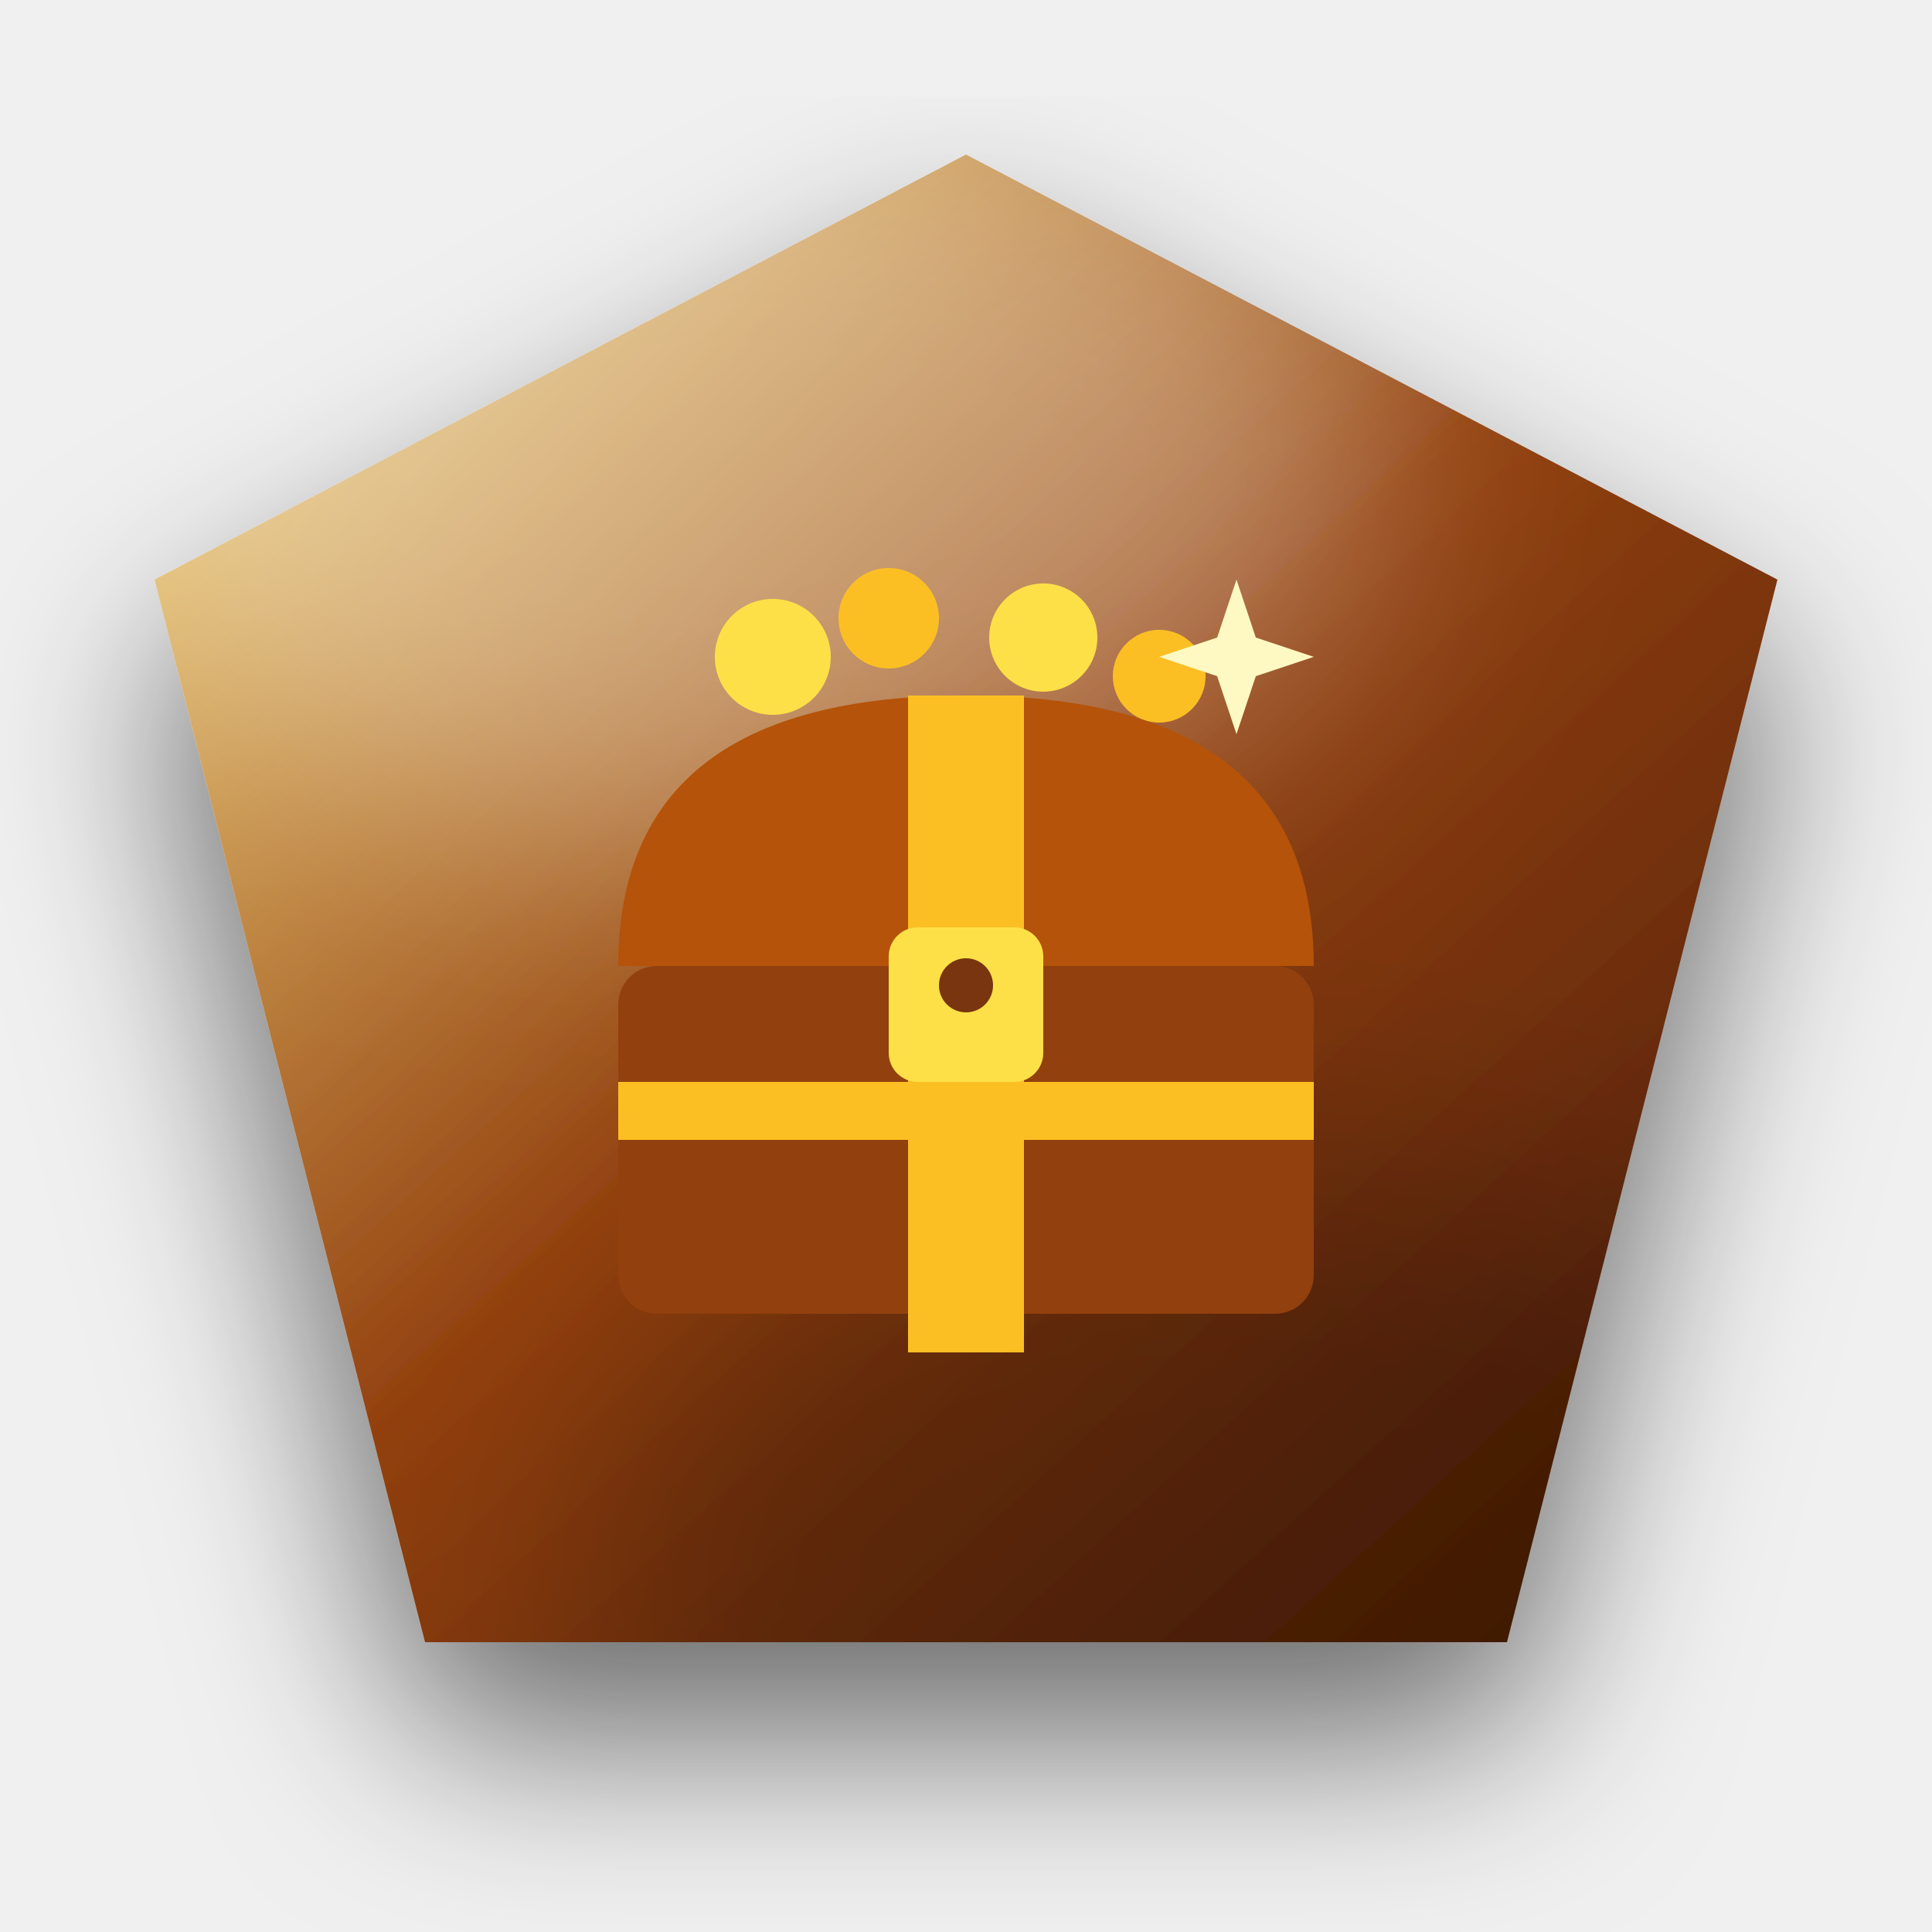
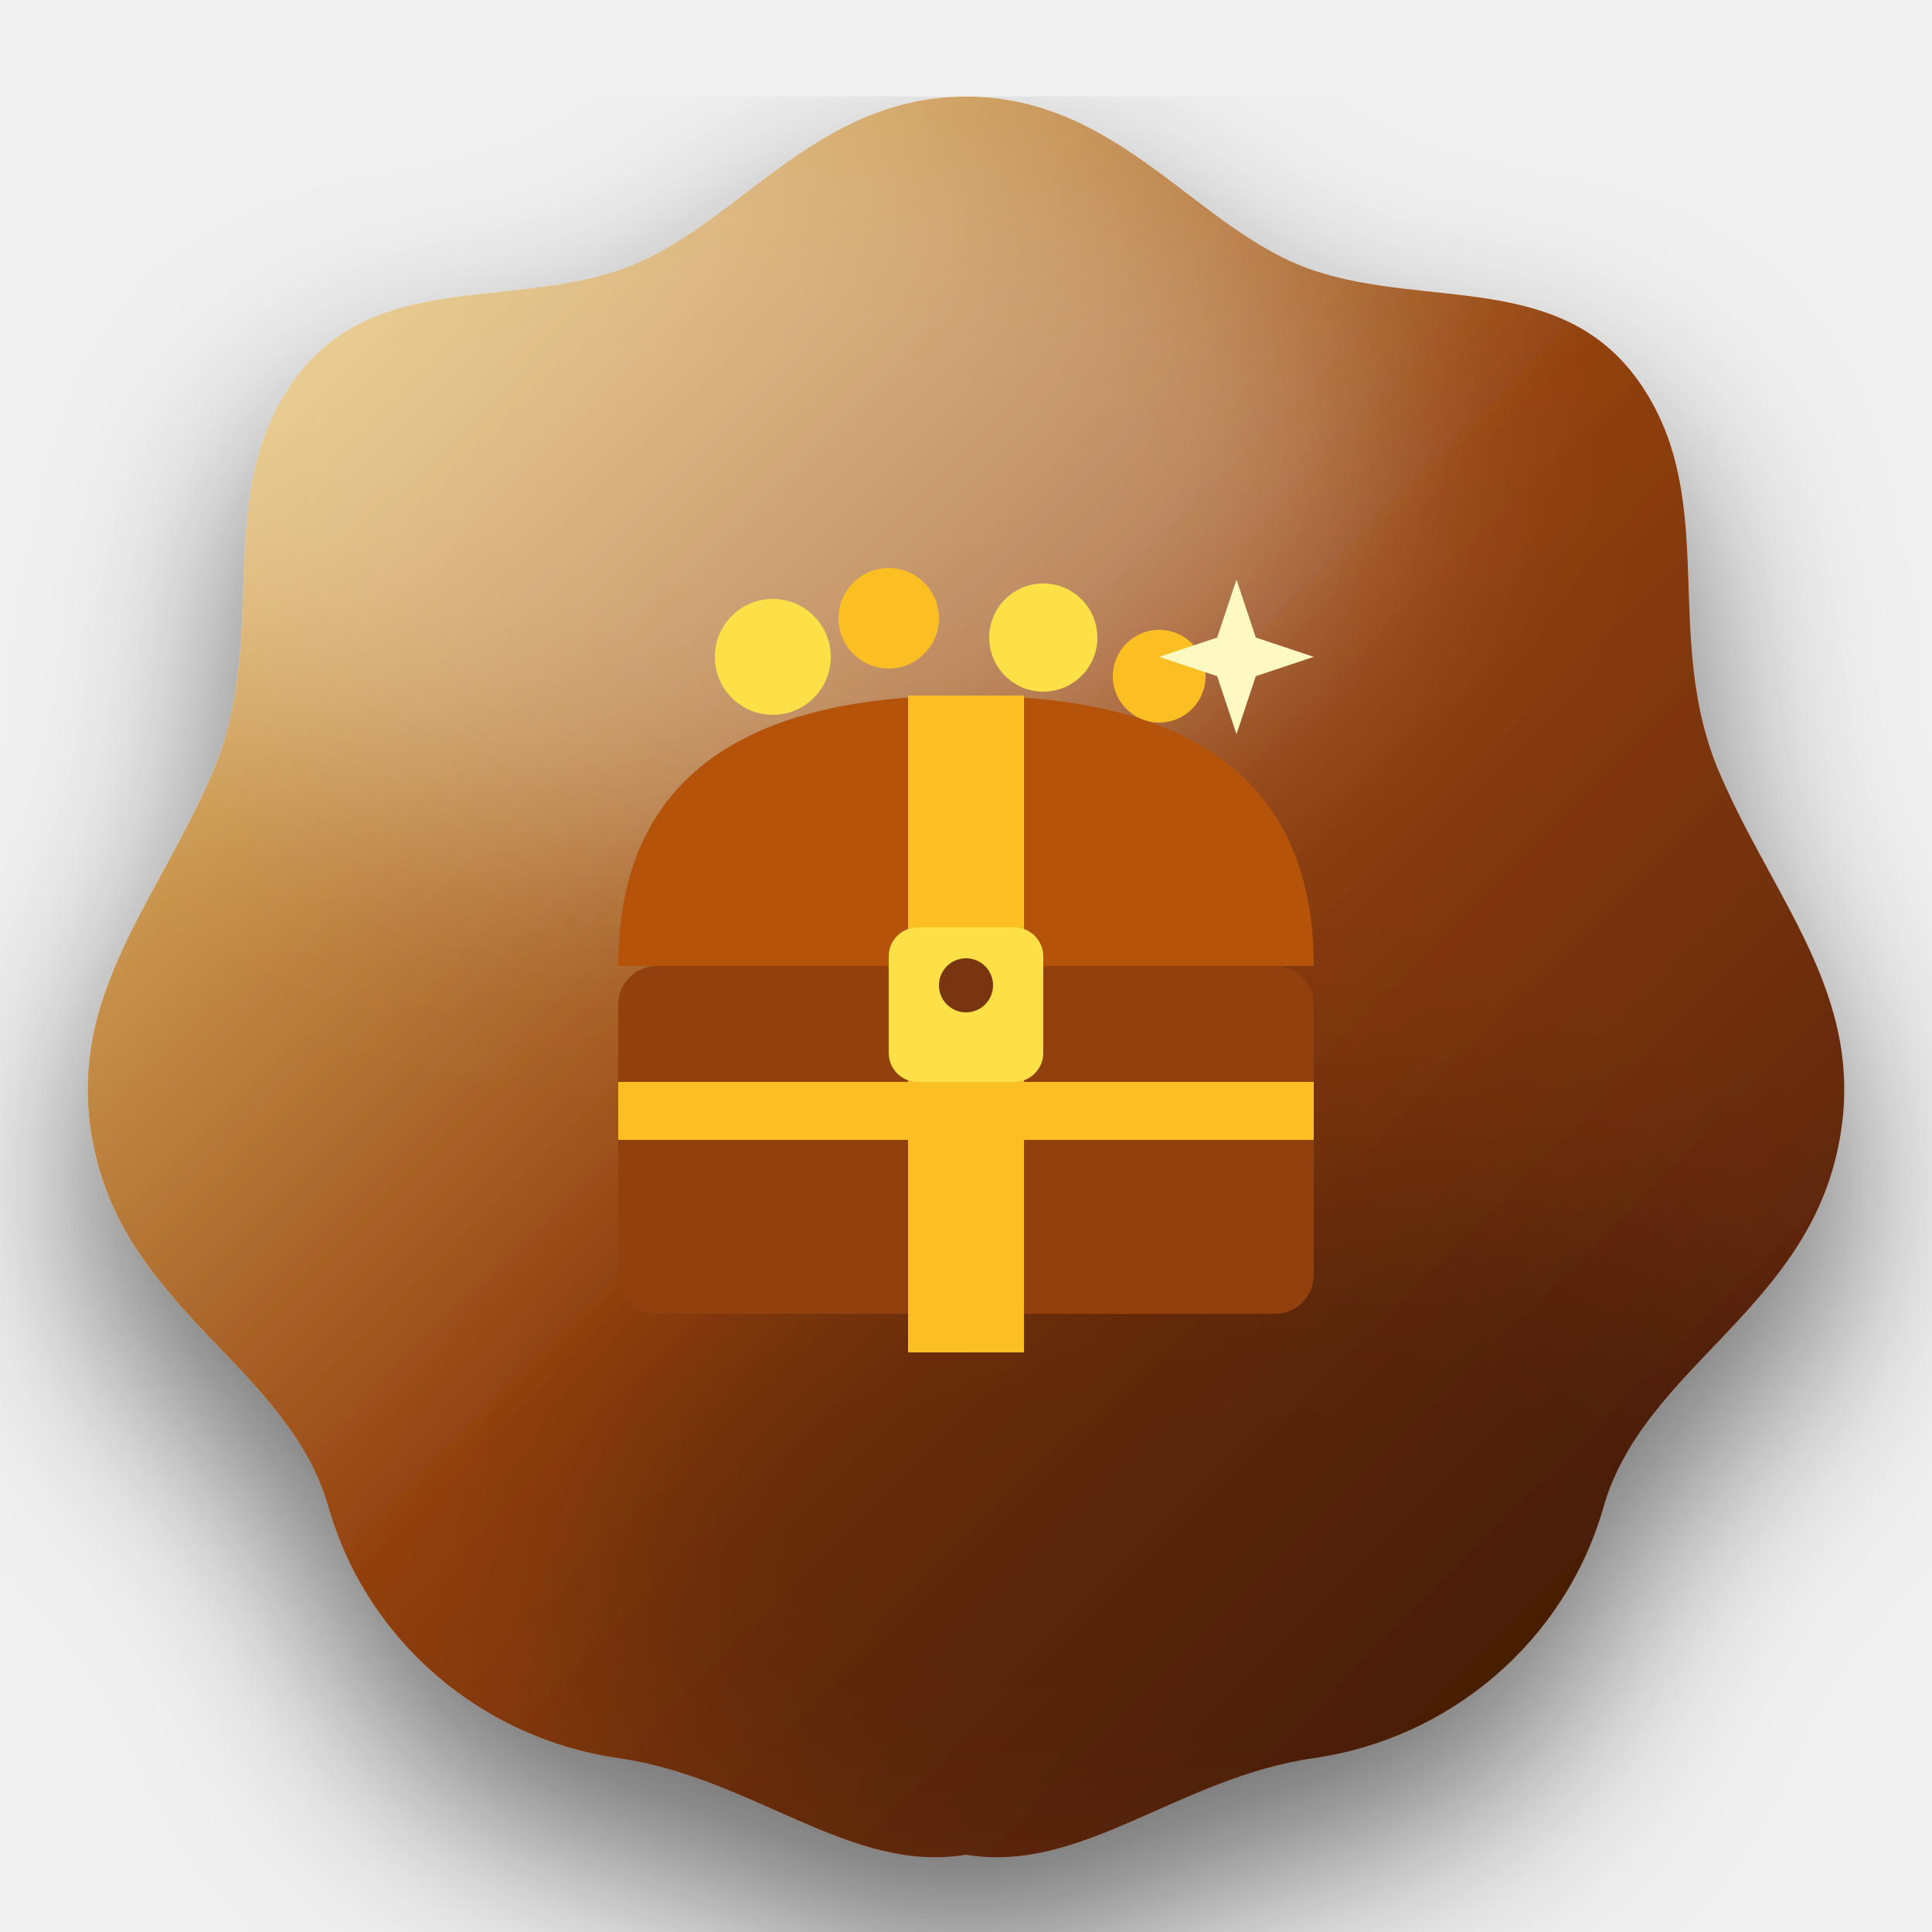
<svg xmlns="http://www.w3.org/2000/svg" viewBox="0 0 100 100" width="24" height="24">
  <defs>
    <linearGradient id="bg-tchest" x1="0%" y1="0%" x2="100%" y2="100%">
      <stop offset="0%" stop-color="#fde68a" />
      <stop offset="50%" stop-color="#92400e" />
      <stop offset="100%" stop-color="#451a03" />
    </linearGradient>
    <filter id="shadow-tchest" x="-20%" y="-20%" width="140%" height="140%">
      <feDropShadow dx="0" dy="5" stdDeviation="5" flood-color="#000" flood-opacity="0.55" />
    </filter>
    <clipPath id="clip-tchest">
-       <path d="M50 8 L92 30 L78 85 L22 85 L8 30 Z" />
+       <path d="M50 5 C58 5 62 12 68 14 C74 16 81 14 85 20 C89 26 86 33 89 40 C92 47 97 52 95 60 C93 68 85 71 83 78 C81 85 75 90 68 91 C61 92 56 97 50 96 C44 97 39 92 32 91 C25 90 19 85 17 78 C15 71 7 68 5 60 C3 52 8 47 11 40 C14 33 11 26 15 20 C19 14 26 16 32 14 C38 12 42 5 50 5 Z" />
    </clipPath>
    <filter id="soft-tchest" x="-50%" y="-50%" width="200%" height="200%">
      <feGaussianBlur stdDeviation="6" />
    </filter>
  </defs>
-   <path filter="url(#shadow-tchest)" fill="url(#bg-tchest)" d="M50 8 L92 30 L78 85 L22 85 L8 30 Z" />
+   <path filter="url(#shadow-tchest)" fill="url(#bg-tchest)" d="M50 5 C58 5 62 12 68 14 C74 16 81 14 85 20 C89 26 86 33 89 40 C92 47 97 52 95 60 C93 68 85 71 83 78 C81 85 75 90 68 91 C61 92 56 97 50 96 C44 97 39 92 32 91 C25 90 19 85 17 78 C15 71 7 68 5 60 C3 52 8 47 11 40 C14 33 11 26 15 20 C19 14 26 16 32 14 C38 12 42 5 50 5 Z" />
  <g clip-path="url(#clip-tchest)">
    <ellipse cx="38" cy="24" rx="34" ry="20" fill="#ffffff" opacity="0.3" filter="url(#soft-tchest)" />
    <ellipse cx="64" cy="82" rx="34" ry="22" fill="#000000" opacity="0.22" filter="url(#soft-tchest)" />
  </g>
  <g transform="translate(50,52)">
    <circle cx="-10" cy="-18" r="3" fill="#fde047" />
    <circle cx="-4" cy="-20" r="2.6" fill="#fbbf24" />
    <circle cx="4" cy="-19" r="2.8" fill="#fde047" />
    <circle cx="10" cy="-17" r="2.4" fill="#fbbf24" />
    <path d="M14 -22 L15 -19 L18 -18 L15 -17 L14 -14 L13 -17 L10 -18 L13 -19 Z" fill="#fef9c3" />
    <path d="M-18 -2 Q-18 -16 0 -16 Q18 -16 18 -2 Z" fill="#b45309" />
    <rect x="-18" y="-2" width="36" height="18" rx="2" fill="#92400e" />
    <rect x="-18" y="4" width="36" height="3" fill="#fbbf24" />
    <rect x="-3" y="-16" width="6" height="34" fill="#fbbf24" />
    <rect x="-4" y="-4" width="8" height="8" rx="1.5" fill="#fde047" />
    <circle cx="0" cy="-1" r="1.4" fill="#78350f" />
  </g>
</svg>
